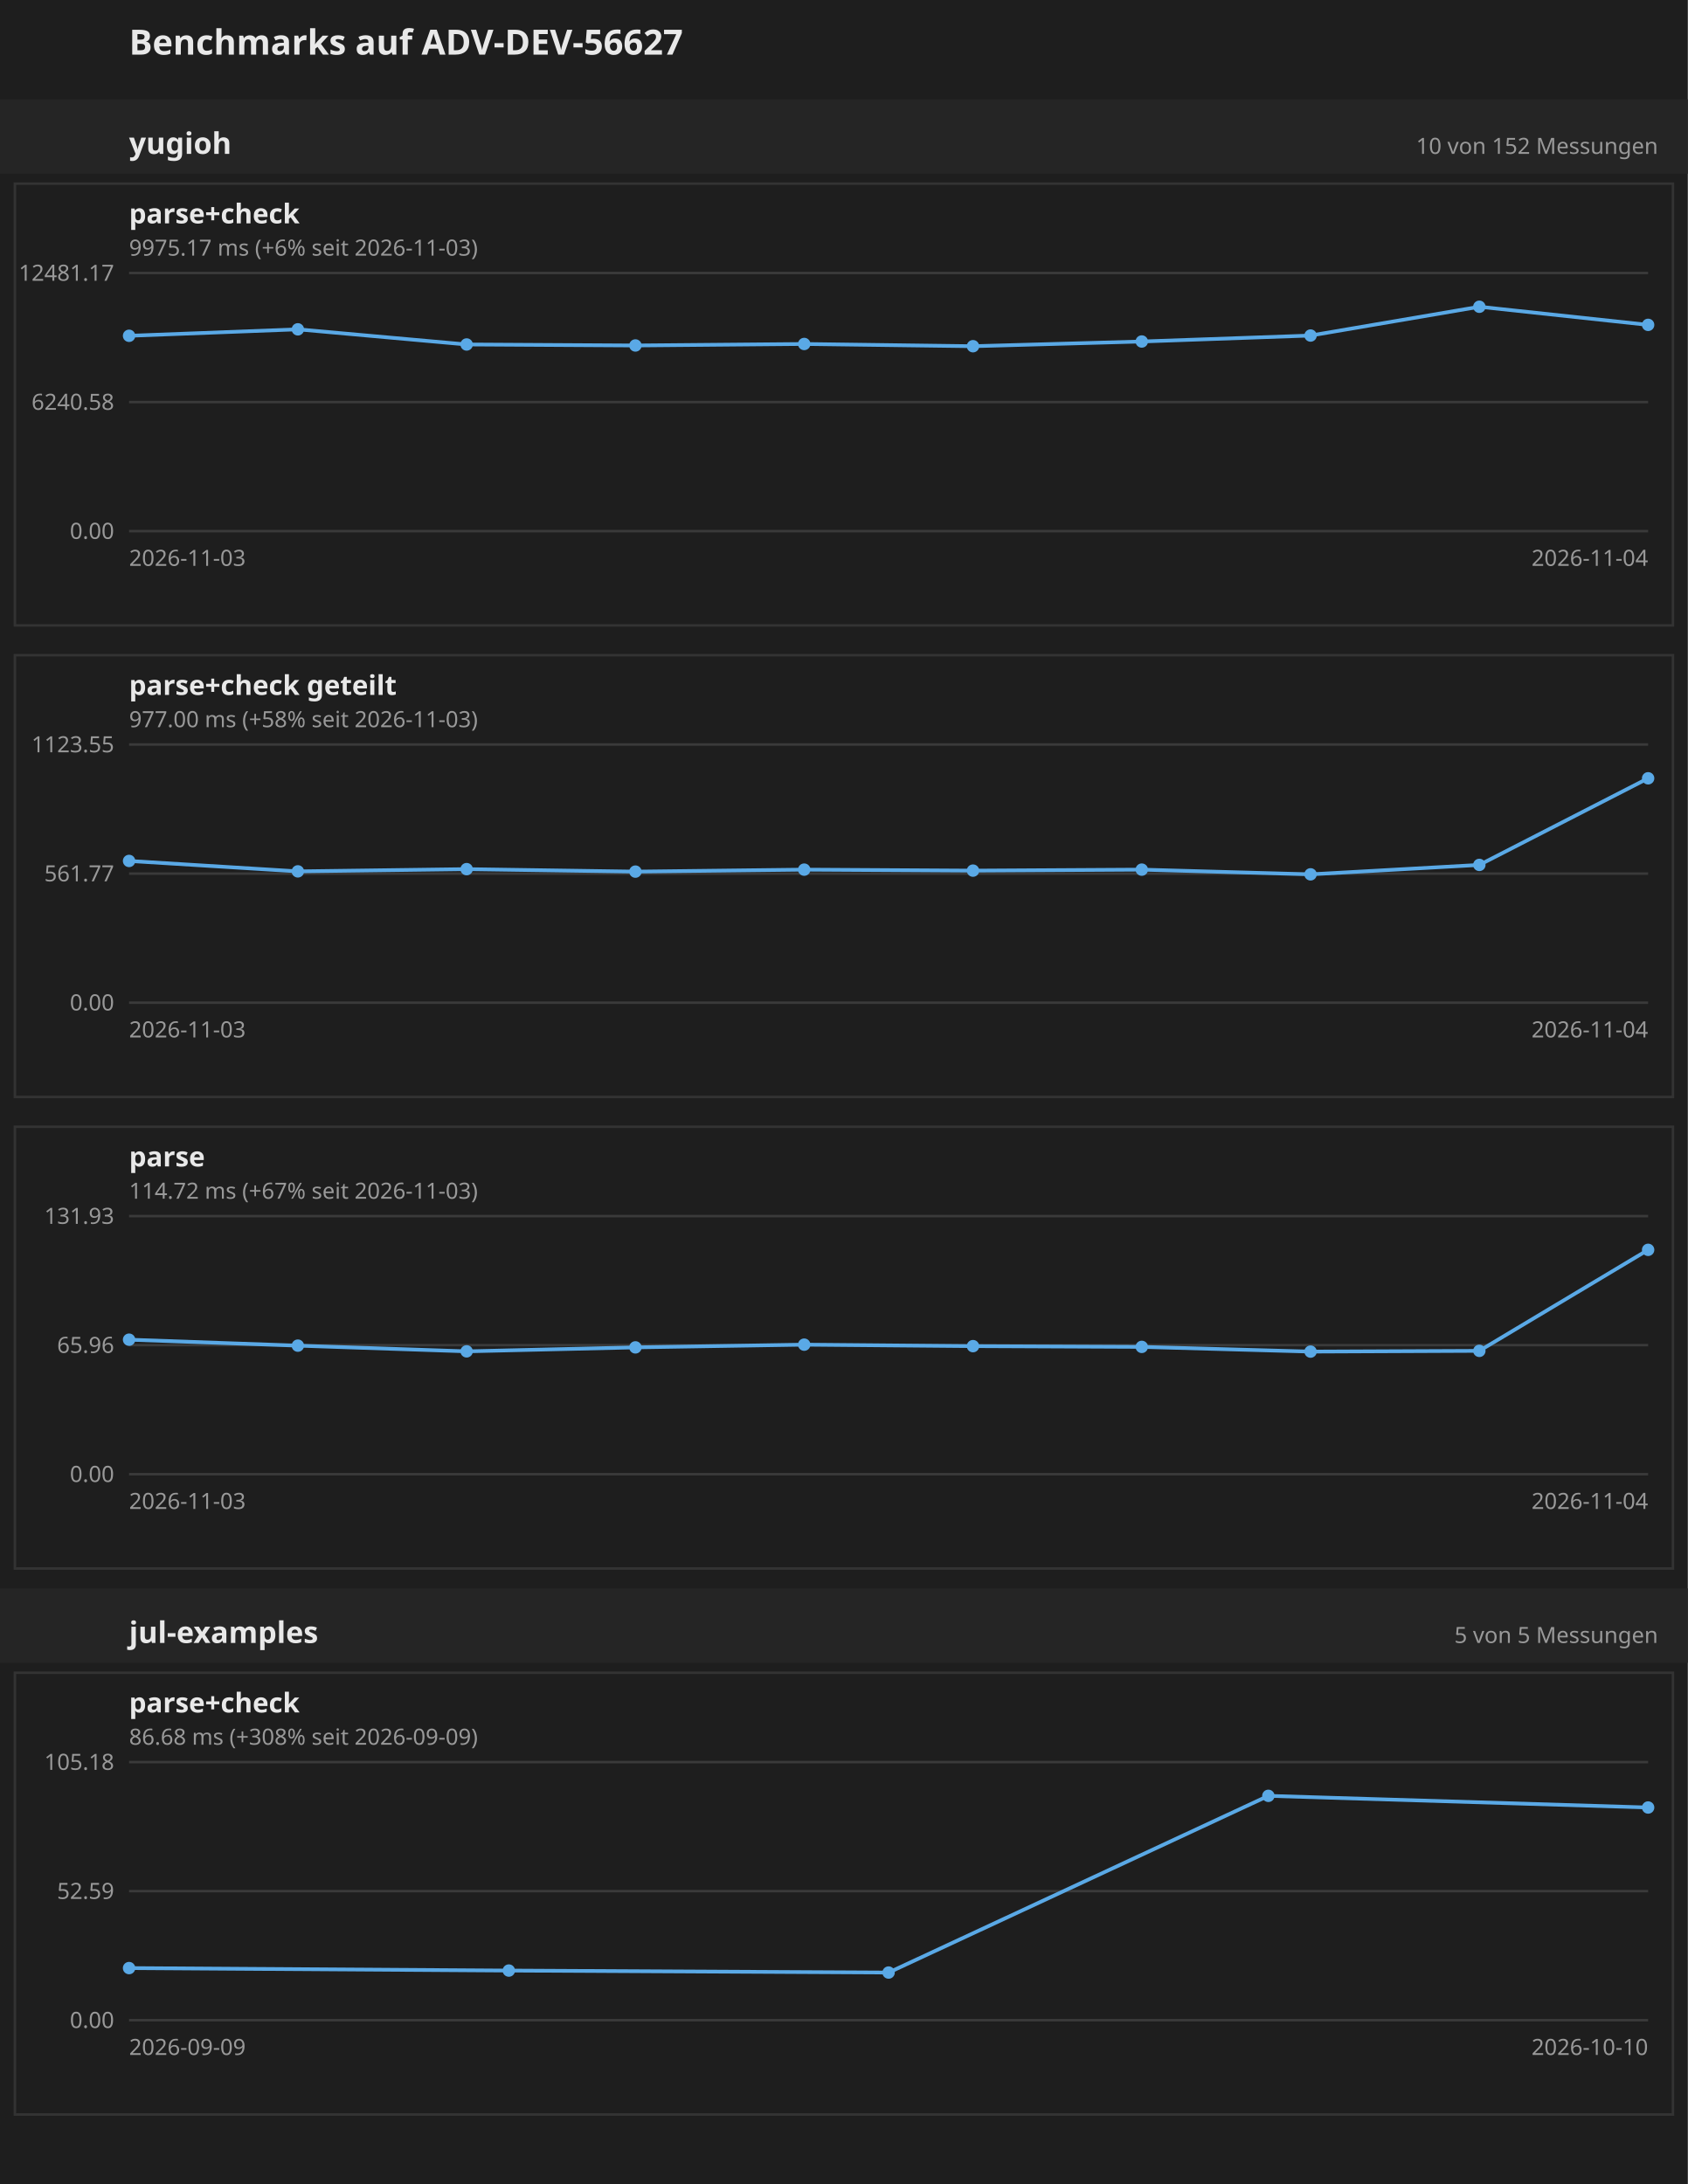
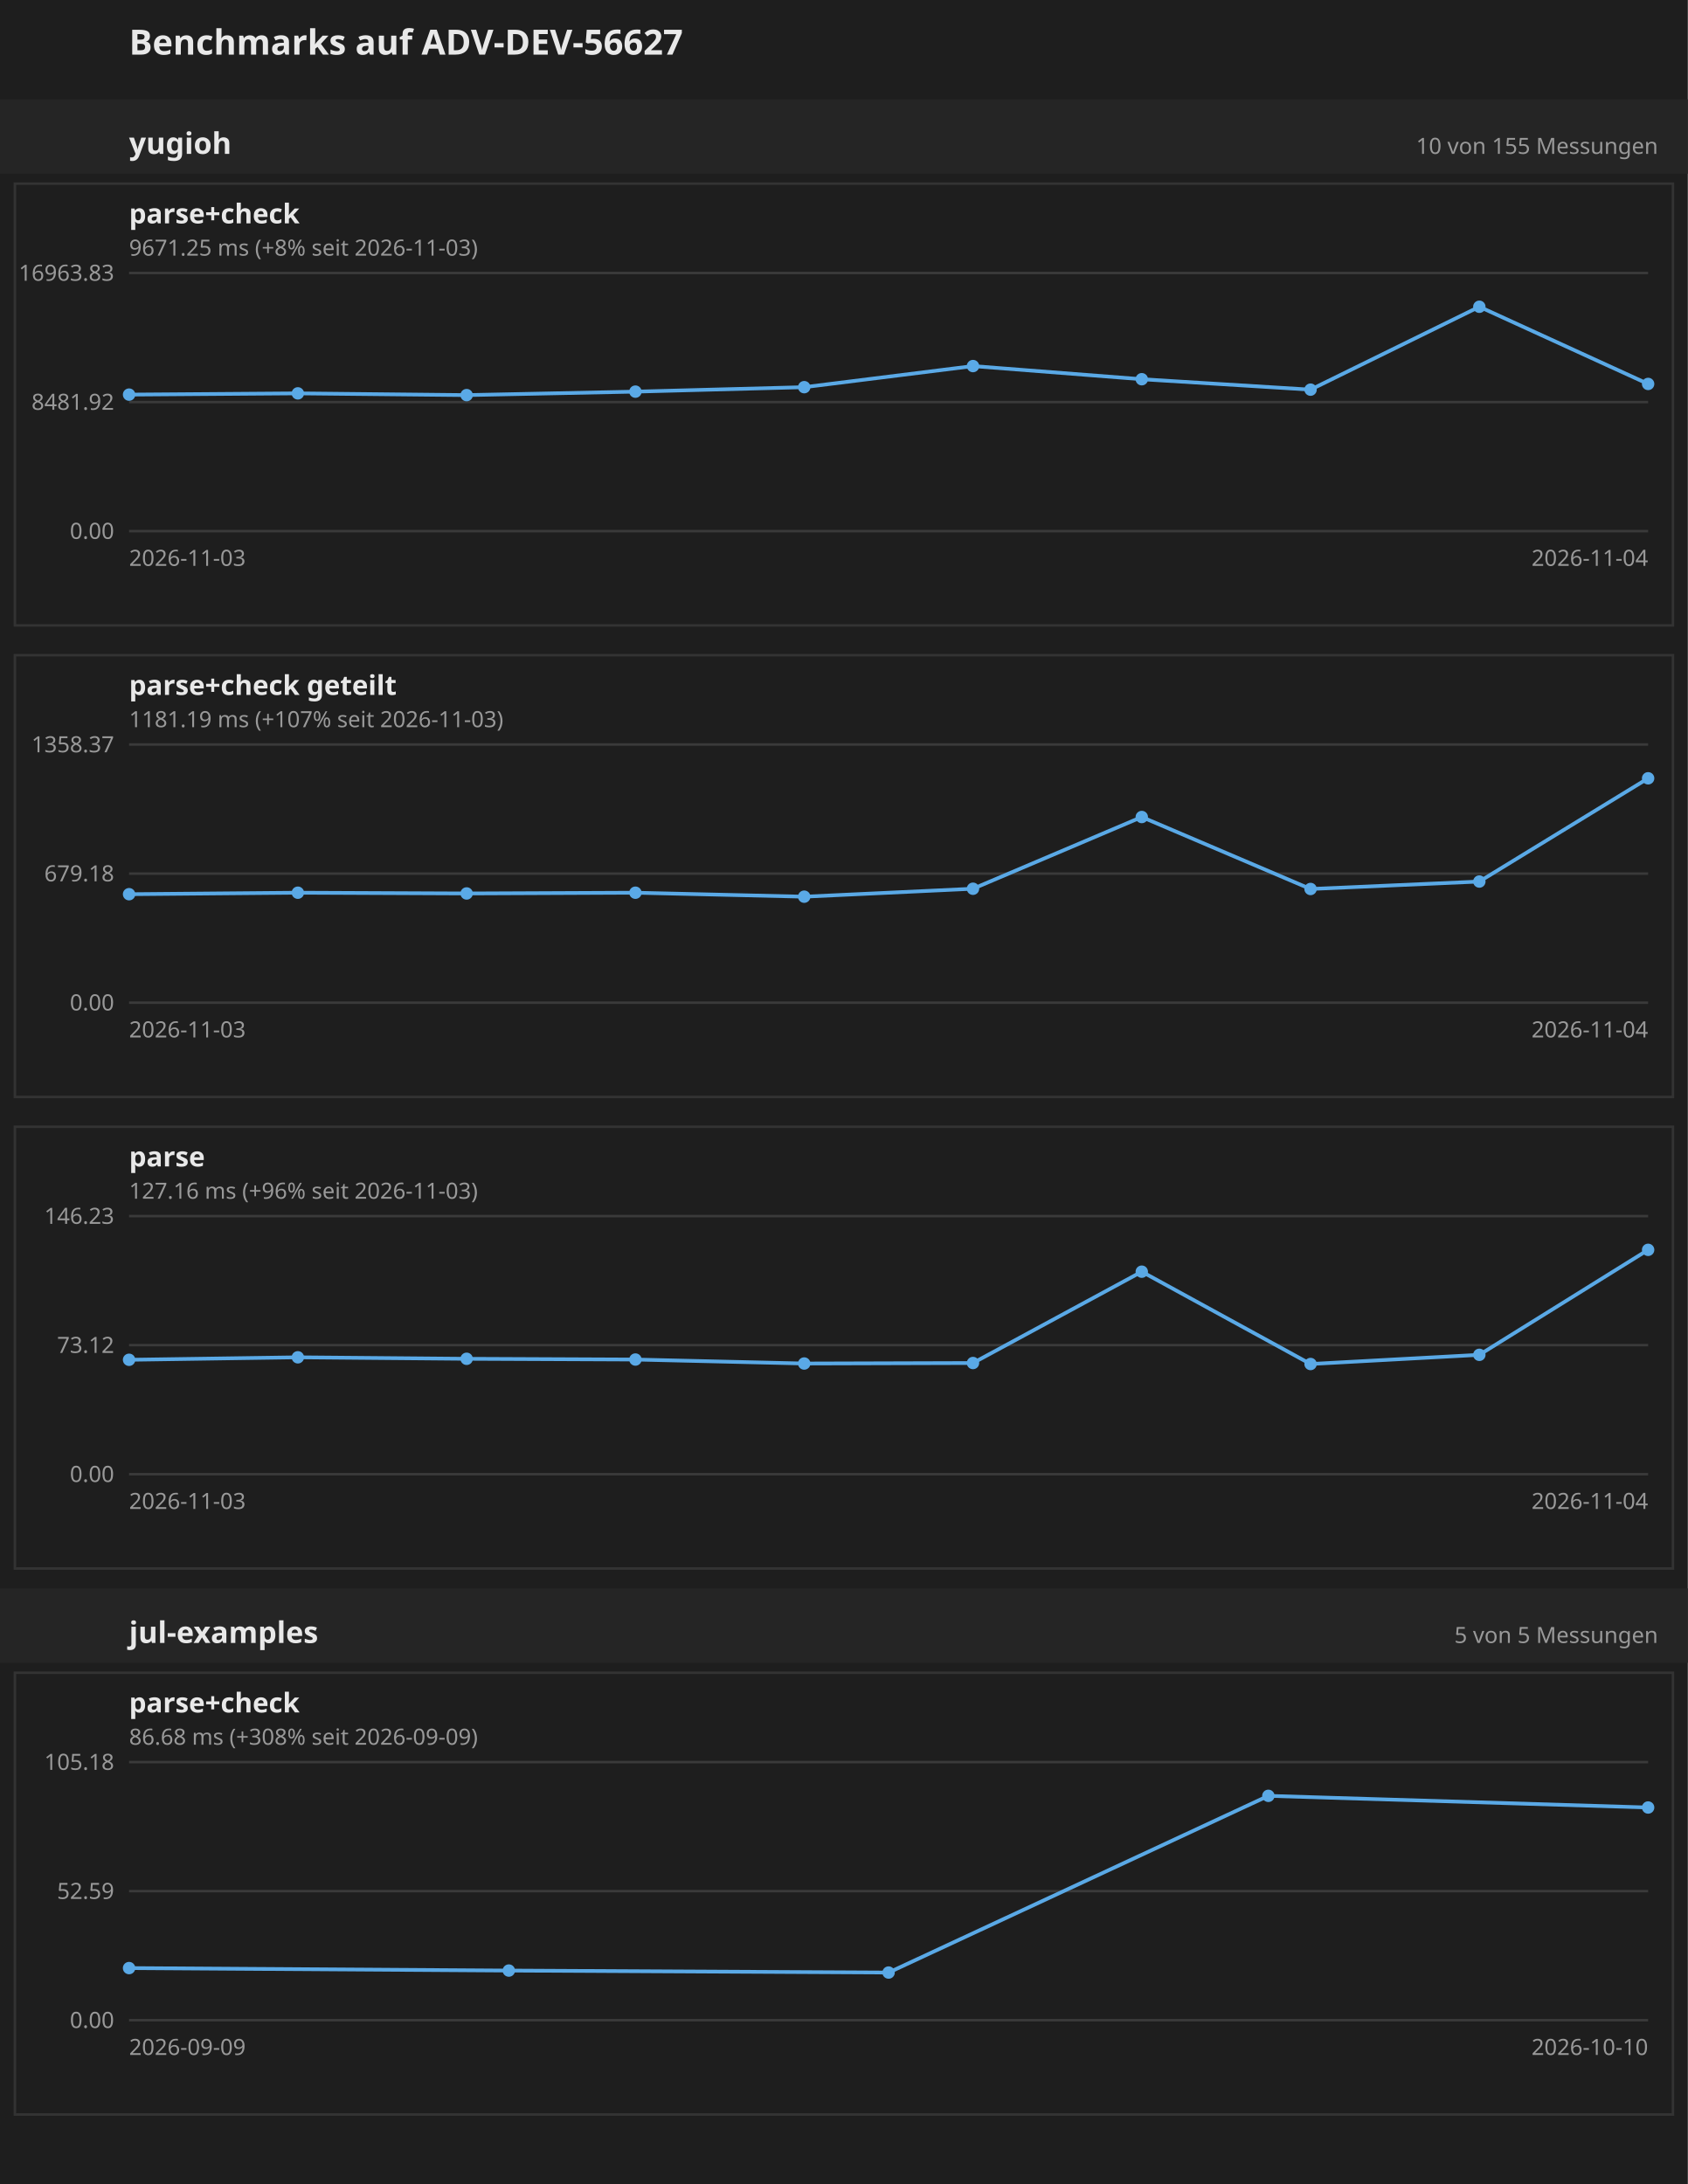
<svg xmlns="http://www.w3.org/2000/svg" width="680" height="880" font-family="sans-serif">
  <rect width="680" height="880" fill="#1e1e1e" />
  <text x="52" y="22" font-size="14" font-weight="bold" fill="#e8e8e8">Benchmarks auf ADV-DEV-56627</text>
  <g transform="translate(0 40)">
    <rect x="0" y="0" width="680" height="30" fill="#252525" />
    <text x="52" y="22" font-size="12" font-weight="bold" fill="#e8e8e8">yugioh</text>
-     <text x="668" y="22" text-anchor="end" font-size="9" fill="#999">10 von 152 Messungen</text>
+     <text x="668" y="22" text-anchor="end" font-size="9" fill="#999">10 von 155 Messungen</text>
    <g transform="translate(0 30)">
      <g transform="translate(0 0)">
        <rect x="6" y="4" width="668" height="178" fill="none" stroke="#333" />
        <text x="52" y="20" font-size="11" font-weight="bold" fill="#e8e8e8">parse+check</text>
-         <text x="52" y="33" font-size="9" fill="#999">9975.17 ms (+6% seit 2026-11-03)</text>
+         <text x="52" y="33" font-size="9" fill="#999">9671.25 ms (+8% seit 2026-11-03)</text>
        <line x1="52" y1="144.0" x2="664" y2="144.0" stroke="#3a3a3a" />
        <text x="46" y="144.0" text-anchor="end" dominant-baseline="middle" font-size="9" fill="#999">0.00</text>
        <line x1="52" y1="92.0" x2="664" y2="92.0" stroke="#3a3a3a" />
-         <text x="46" y="92.0" text-anchor="end" dominant-baseline="middle" font-size="9" fill="#999">6240.58</text>
+         <text x="46" y="92.0" text-anchor="end" dominant-baseline="middle" font-size="9" fill="#999">8481.92</text>
        <line x1="52" y1="40.0" x2="664" y2="40.0" stroke="#3a3a3a" />
-         <text x="46" y="40.0" text-anchor="end" dominant-baseline="middle" font-size="9" fill="#999">12481.17</text>
+         <text x="46" y="40.0" text-anchor="end" dominant-baseline="middle" font-size="9" fill="#999">16963.83</text>
        <text x="52" y="158" font-size="9" fill="#999">2026-11-03</text>
        <text x="664" y="158" text-anchor="end" font-size="9" fill="#999">2026-11-04</text>
-         <polyline fill="none" stroke="#5aa9e6" stroke-width="1.5" points="52.0,65.3 120.0,62.7 188.0,68.8 256.0,69.2 324.0,68.6 392.0,69.5 460.0,67.6 528.0,65.2 596.0,53.6 664.0,60.9" />
-         <circle cx="52.0" cy="65.3" r="2.5" fill="#5aa9e6" />
-         <circle cx="120.0" cy="62.7" r="2.5" fill="#5aa9e6" />
-         <circle cx="188.0" cy="68.8" r="2.5" fill="#5aa9e6" />
-         <circle cx="256.0" cy="69.2" r="2.5" fill="#5aa9e6" />
-         <circle cx="324.0" cy="68.6" r="2.5" fill="#5aa9e6" />
-         <circle cx="392.0" cy="69.5" r="2.5" fill="#5aa9e6" />
-         <circle cx="460.0" cy="67.6" r="2.5" fill="#5aa9e6" />
-         <circle cx="528.0" cy="65.2" r="2.5" fill="#5aa9e6" />
+         <polyline fill="none" stroke="#5aa9e6" stroke-width="1.5" points="52.0,89.0 120.0,88.5 188.0,89.2 256.0,87.8 324.0,86.0 392.0,77.5 460.0,82.8 528.0,87.0 596.0,53.6 664.0,84.7" />
+         <circle cx="52.0" cy="89.0" r="2.5" fill="#5aa9e6" />
+         <circle cx="120.0" cy="88.5" r="2.5" fill="#5aa9e6" />
+         <circle cx="188.0" cy="89.2" r="2.5" fill="#5aa9e6" />
+         <circle cx="256.0" cy="87.8" r="2.5" fill="#5aa9e6" />
+         <circle cx="324.0" cy="86.0" r="2.5" fill="#5aa9e6" />
+         <circle cx="392.0" cy="77.5" r="2.5" fill="#5aa9e6" />
+         <circle cx="460.0" cy="82.8" r="2.5" fill="#5aa9e6" />
+         <circle cx="528.0" cy="87.0" r="2.5" fill="#5aa9e6" />
        <circle cx="596.0" cy="53.6" r="2.5" fill="#5aa9e6" />
-         <circle cx="664.0" cy="60.9" r="2.5" fill="#5aa9e6" />
+         <circle cx="664.0" cy="84.7" r="2.5" fill="#5aa9e6" />
      </g>
      <g transform="translate(0 190)">
        <rect x="6" y="4" width="668" height="178" fill="none" stroke="#333" />
        <text x="52" y="20" font-size="11" font-weight="bold" fill="#e8e8e8">parse+check geteilt</text>
-         <text x="52" y="33" font-size="9" fill="#999">977.00 ms (+58% seit 2026-11-03)</text>
+         <text x="52" y="33" font-size="9" fill="#999">1181.19 ms (+107% seit 2026-11-03)</text>
        <line x1="52" y1="144.0" x2="664" y2="144.0" stroke="#3a3a3a" />
        <text x="46" y="144.0" text-anchor="end" dominant-baseline="middle" font-size="9" fill="#999">0.00</text>
        <line x1="52" y1="92.0" x2="664" y2="92.0" stroke="#3a3a3a" />
-         <text x="46" y="92.0" text-anchor="end" dominant-baseline="middle" font-size="9" fill="#999">561.77</text>
+         <text x="46" y="92.0" text-anchor="end" dominant-baseline="middle" font-size="9" fill="#999">679.18</text>
        <line x1="52" y1="40.0" x2="664" y2="40.0" stroke="#3a3a3a" />
-         <text x="46" y="40.0" text-anchor="end" dominant-baseline="middle" font-size="9" fill="#999">1123.55</text>
+         <text x="46" y="40.0" text-anchor="end" dominant-baseline="middle" font-size="9" fill="#999">1358.37</text>
        <text x="52" y="158" font-size="9" fill="#999">2026-11-03</text>
        <text x="664" y="158" text-anchor="end" font-size="9" fill="#999">2026-11-04</text>
-         <polyline fill="none" stroke="#5aa9e6" stroke-width="1.5" points="52.0,86.9 120.0,91.1 188.0,90.2 256.0,91.2 324.0,90.4 392.0,90.8 460.0,90.4 528.0,92.3 596.0,88.5 664.0,53.6" />
-         <circle cx="52.0" cy="86.9" r="2.5" fill="#5aa9e6" />
-         <circle cx="120.0" cy="91.1" r="2.5" fill="#5aa9e6" />
-         <circle cx="188.0" cy="90.2" r="2.5" fill="#5aa9e6" />
-         <circle cx="256.0" cy="91.2" r="2.5" fill="#5aa9e6" />
-         <circle cx="324.0" cy="90.4" r="2.5" fill="#5aa9e6" />
-         <circle cx="392.0" cy="90.8" r="2.5" fill="#5aa9e6" />
-         <circle cx="460.0" cy="90.4" r="2.5" fill="#5aa9e6" />
-         <circle cx="528.0" cy="92.3" r="2.5" fill="#5aa9e6" />
-         <circle cx="596.0" cy="88.5" r="2.5" fill="#5aa9e6" />
+         <polyline fill="none" stroke="#5aa9e6" stroke-width="1.5" points="52.0,100.3 120.0,99.7 188.0,100.0 256.0,99.7 324.0,101.3 392.0,98.1 460.0,69.2 528.0,98.2 596.0,95.2 664.0,53.6" />
+         <circle cx="52.0" cy="100.3" r="2.5" fill="#5aa9e6" />
+         <circle cx="120.0" cy="99.7" r="2.5" fill="#5aa9e6" />
+         <circle cx="188.0" cy="100.0" r="2.5" fill="#5aa9e6" />
+         <circle cx="256.0" cy="99.7" r="2.5" fill="#5aa9e6" />
+         <circle cx="324.0" cy="101.3" r="2.5" fill="#5aa9e6" />
+         <circle cx="392.0" cy="98.1" r="2.5" fill="#5aa9e6" />
+         <circle cx="460.0" cy="69.2" r="2.5" fill="#5aa9e6" />
+         <circle cx="528.0" cy="98.2" r="2.5" fill="#5aa9e6" />
+         <circle cx="596.0" cy="95.2" r="2.5" fill="#5aa9e6" />
        <circle cx="664.0" cy="53.6" r="2.5" fill="#5aa9e6" />
      </g>
      <g transform="translate(0 380)">
        <rect x="6" y="4" width="668" height="178" fill="none" stroke="#333" />
        <text x="52" y="20" font-size="11" font-weight="bold" fill="#e8e8e8">parse</text>
-         <text x="52" y="33" font-size="9" fill="#999">114.72 ms (+67% seit 2026-11-03)</text>
+         <text x="52" y="33" font-size="9" fill="#999">127.16 ms (+96% seit 2026-11-03)</text>
        <line x1="52" y1="144.0" x2="664" y2="144.0" stroke="#3a3a3a" />
        <text x="46" y="144.0" text-anchor="end" dominant-baseline="middle" font-size="9" fill="#999">0.00</text>
        <line x1="52" y1="92.0" x2="664" y2="92.0" stroke="#3a3a3a" />
-         <text x="46" y="92.0" text-anchor="end" dominant-baseline="middle" font-size="9" fill="#999">65.96</text>
+         <text x="46" y="92.0" text-anchor="end" dominant-baseline="middle" font-size="9" fill="#999">73.12</text>
        <line x1="52" y1="40.0" x2="664" y2="40.0" stroke="#3a3a3a" />
-         <text x="46" y="40.0" text-anchor="end" dominant-baseline="middle" font-size="9" fill="#999">131.93</text>
+         <text x="46" y="40.0" text-anchor="end" dominant-baseline="middle" font-size="9" fill="#999">146.23</text>
        <text x="52" y="158" font-size="9" fill="#999">2026-11-03</text>
        <text x="664" y="158" text-anchor="end" font-size="9" fill="#999">2026-11-04</text>
-         <polyline fill="none" stroke="#5aa9e6" stroke-width="1.5" points="52.0,89.8 120.0,92.2 188.0,94.5 256.0,92.9 324.0,91.8 392.0,92.4 460.0,92.7 528.0,94.6 596.0,94.3 664.0,53.6" />
-         <circle cx="52.0" cy="89.8" r="2.5" fill="#5aa9e6" />
-         <circle cx="120.0" cy="92.2" r="2.5" fill="#5aa9e6" />
-         <circle cx="188.0" cy="94.5" r="2.5" fill="#5aa9e6" />
-         <circle cx="256.0" cy="92.9" r="2.5" fill="#5aa9e6" />
-         <circle cx="324.0" cy="91.8" r="2.5" fill="#5aa9e6" />
-         <circle cx="392.0" cy="92.4" r="2.5" fill="#5aa9e6" />
-         <circle cx="460.0" cy="92.7" r="2.5" fill="#5aa9e6" />
-         <circle cx="528.0" cy="94.6" r="2.5" fill="#5aa9e6" />
-         <circle cx="596.0" cy="94.3" r="2.5" fill="#5aa9e6" />
+         <polyline fill="none" stroke="#5aa9e6" stroke-width="1.5" points="52.0,97.9 120.0,96.9 188.0,97.5 256.0,97.8 324.0,99.4 392.0,99.2 460.0,62.4 528.0,99.6 596.0,95.9 664.0,53.6" />
+         <circle cx="52.0" cy="97.9" r="2.5" fill="#5aa9e6" />
+         <circle cx="120.0" cy="96.9" r="2.5" fill="#5aa9e6" />
+         <circle cx="188.0" cy="97.5" r="2.5" fill="#5aa9e6" />
+         <circle cx="256.0" cy="97.8" r="2.5" fill="#5aa9e6" />
+         <circle cx="324.0" cy="99.4" r="2.5" fill="#5aa9e6" />
+         <circle cx="392.0" cy="99.2" r="2.5" fill="#5aa9e6" />
+         <circle cx="460.0" cy="62.4" r="2.5" fill="#5aa9e6" />
+         <circle cx="528.0" cy="99.6" r="2.5" fill="#5aa9e6" />
+         <circle cx="596.0" cy="95.9" r="2.5" fill="#5aa9e6" />
        <circle cx="664.0" cy="53.6" r="2.5" fill="#5aa9e6" />
      </g>
    </g>
  </g>
  <g transform="translate(0 640)">
    <rect x="0" y="0" width="680" height="30" fill="#252525" />
    <text x="52" y="22" font-size="12" font-weight="bold" fill="#e8e8e8">jul-examples</text>
    <text x="668" y="22" text-anchor="end" font-size="9" fill="#999">5 von 5 Messungen</text>
    <g transform="translate(0 30)">
      <g transform="translate(0 0)">
        <rect x="6" y="4" width="668" height="178" fill="none" stroke="#333" />
        <text x="52" y="20" font-size="11" font-weight="bold" fill="#e8e8e8">parse+check</text>
        <text x="52" y="33" font-size="9" fill="#999">86.68 ms (+308% seit 2026-09-09)</text>
        <line x1="52" y1="144.0" x2="664" y2="144.0" stroke="#3a3a3a" />
        <text x="46" y="144.0" text-anchor="end" dominant-baseline="middle" font-size="9" fill="#999">0.00</text>
        <line x1="52" y1="92.0" x2="664" y2="92.0" stroke="#3a3a3a" />
        <text x="46" y="92.0" text-anchor="end" dominant-baseline="middle" font-size="9" fill="#999">52.59</text>
        <line x1="52" y1="40.0" x2="664" y2="40.0" stroke="#3a3a3a" />
        <text x="46" y="40.0" text-anchor="end" dominant-baseline="middle" font-size="9" fill="#999">105.18</text>
        <text x="52" y="158" font-size="9" fill="#999">2026-09-09</text>
        <text x="664" y="158" text-anchor="end" font-size="9" fill="#999">2026-10-10</text>
        <polyline fill="none" stroke="#5aa9e6" stroke-width="1.5" points="52.0,123.0 205.0,124.0 358.0,124.8 511.0,53.6 664.0,58.3" />
        <circle cx="52.0" cy="123.0" r="2.5" fill="#5aa9e6" />
        <circle cx="205.0" cy="124.0" r="2.5" fill="#5aa9e6" />
        <circle cx="358.0" cy="124.8" r="2.5" fill="#5aa9e6" />
        <circle cx="511.0" cy="53.6" r="2.5" fill="#5aa9e6" />
        <circle cx="664.0" cy="58.3" r="2.5" fill="#5aa9e6" />
      </g>
    </g>
  </g>
</svg>
